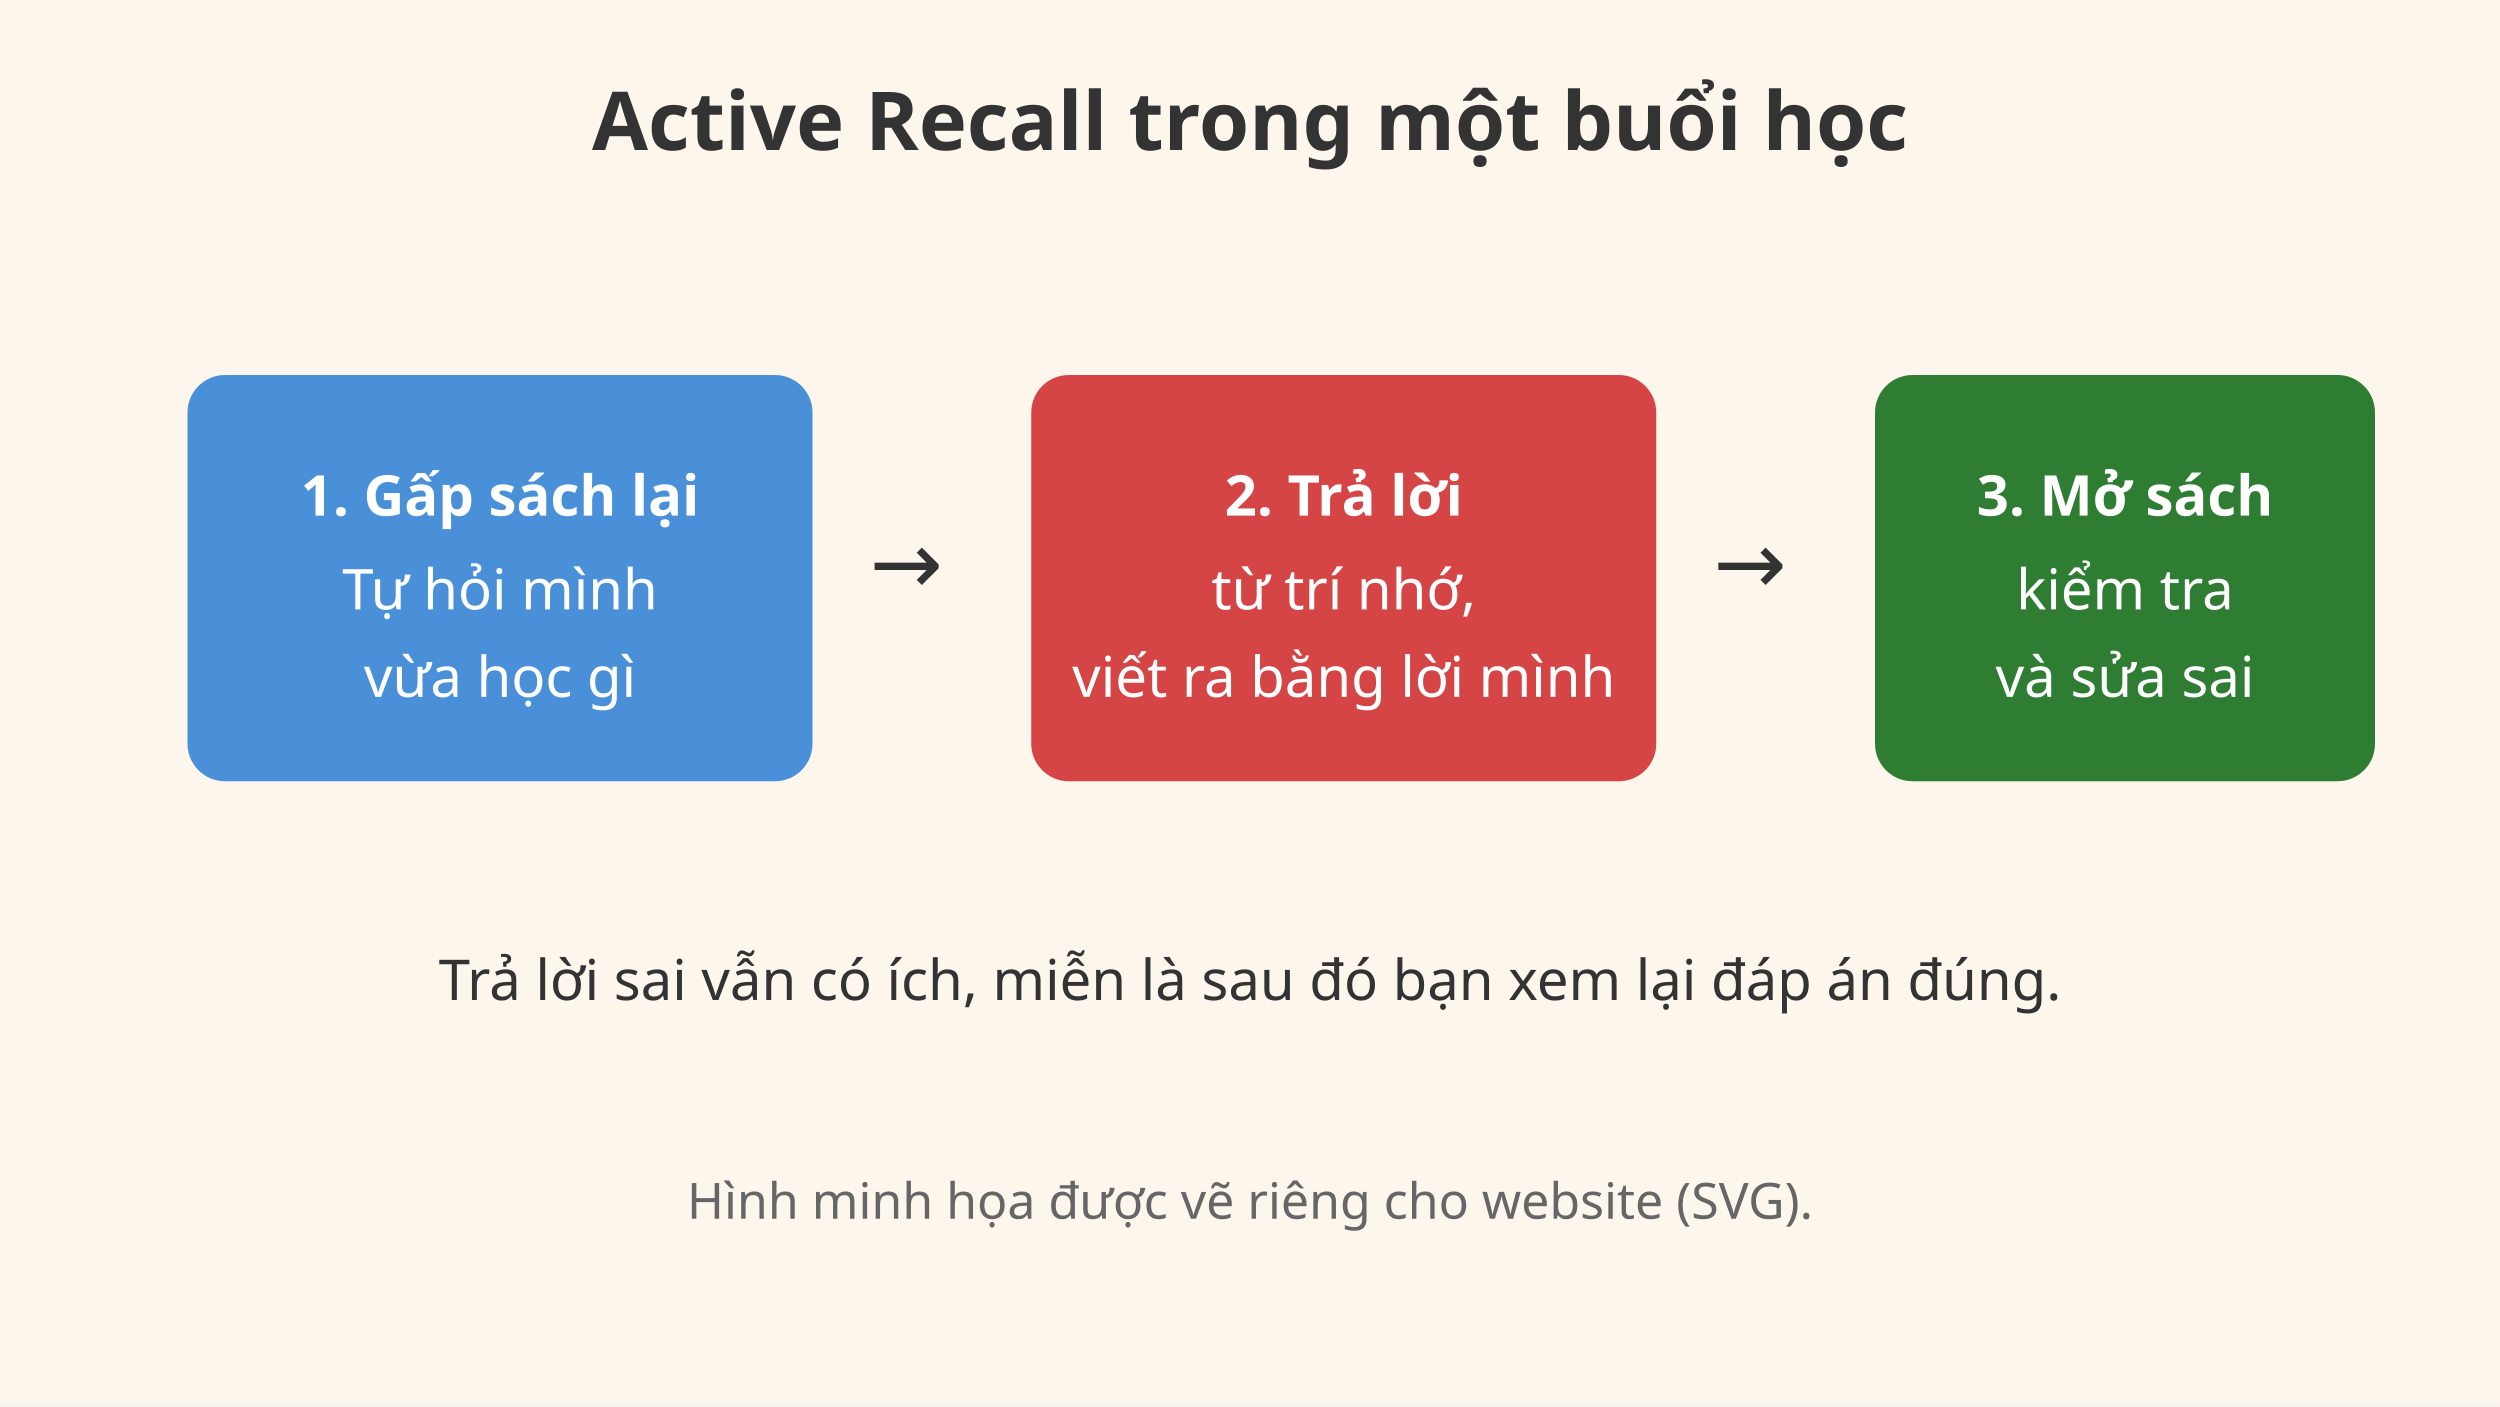
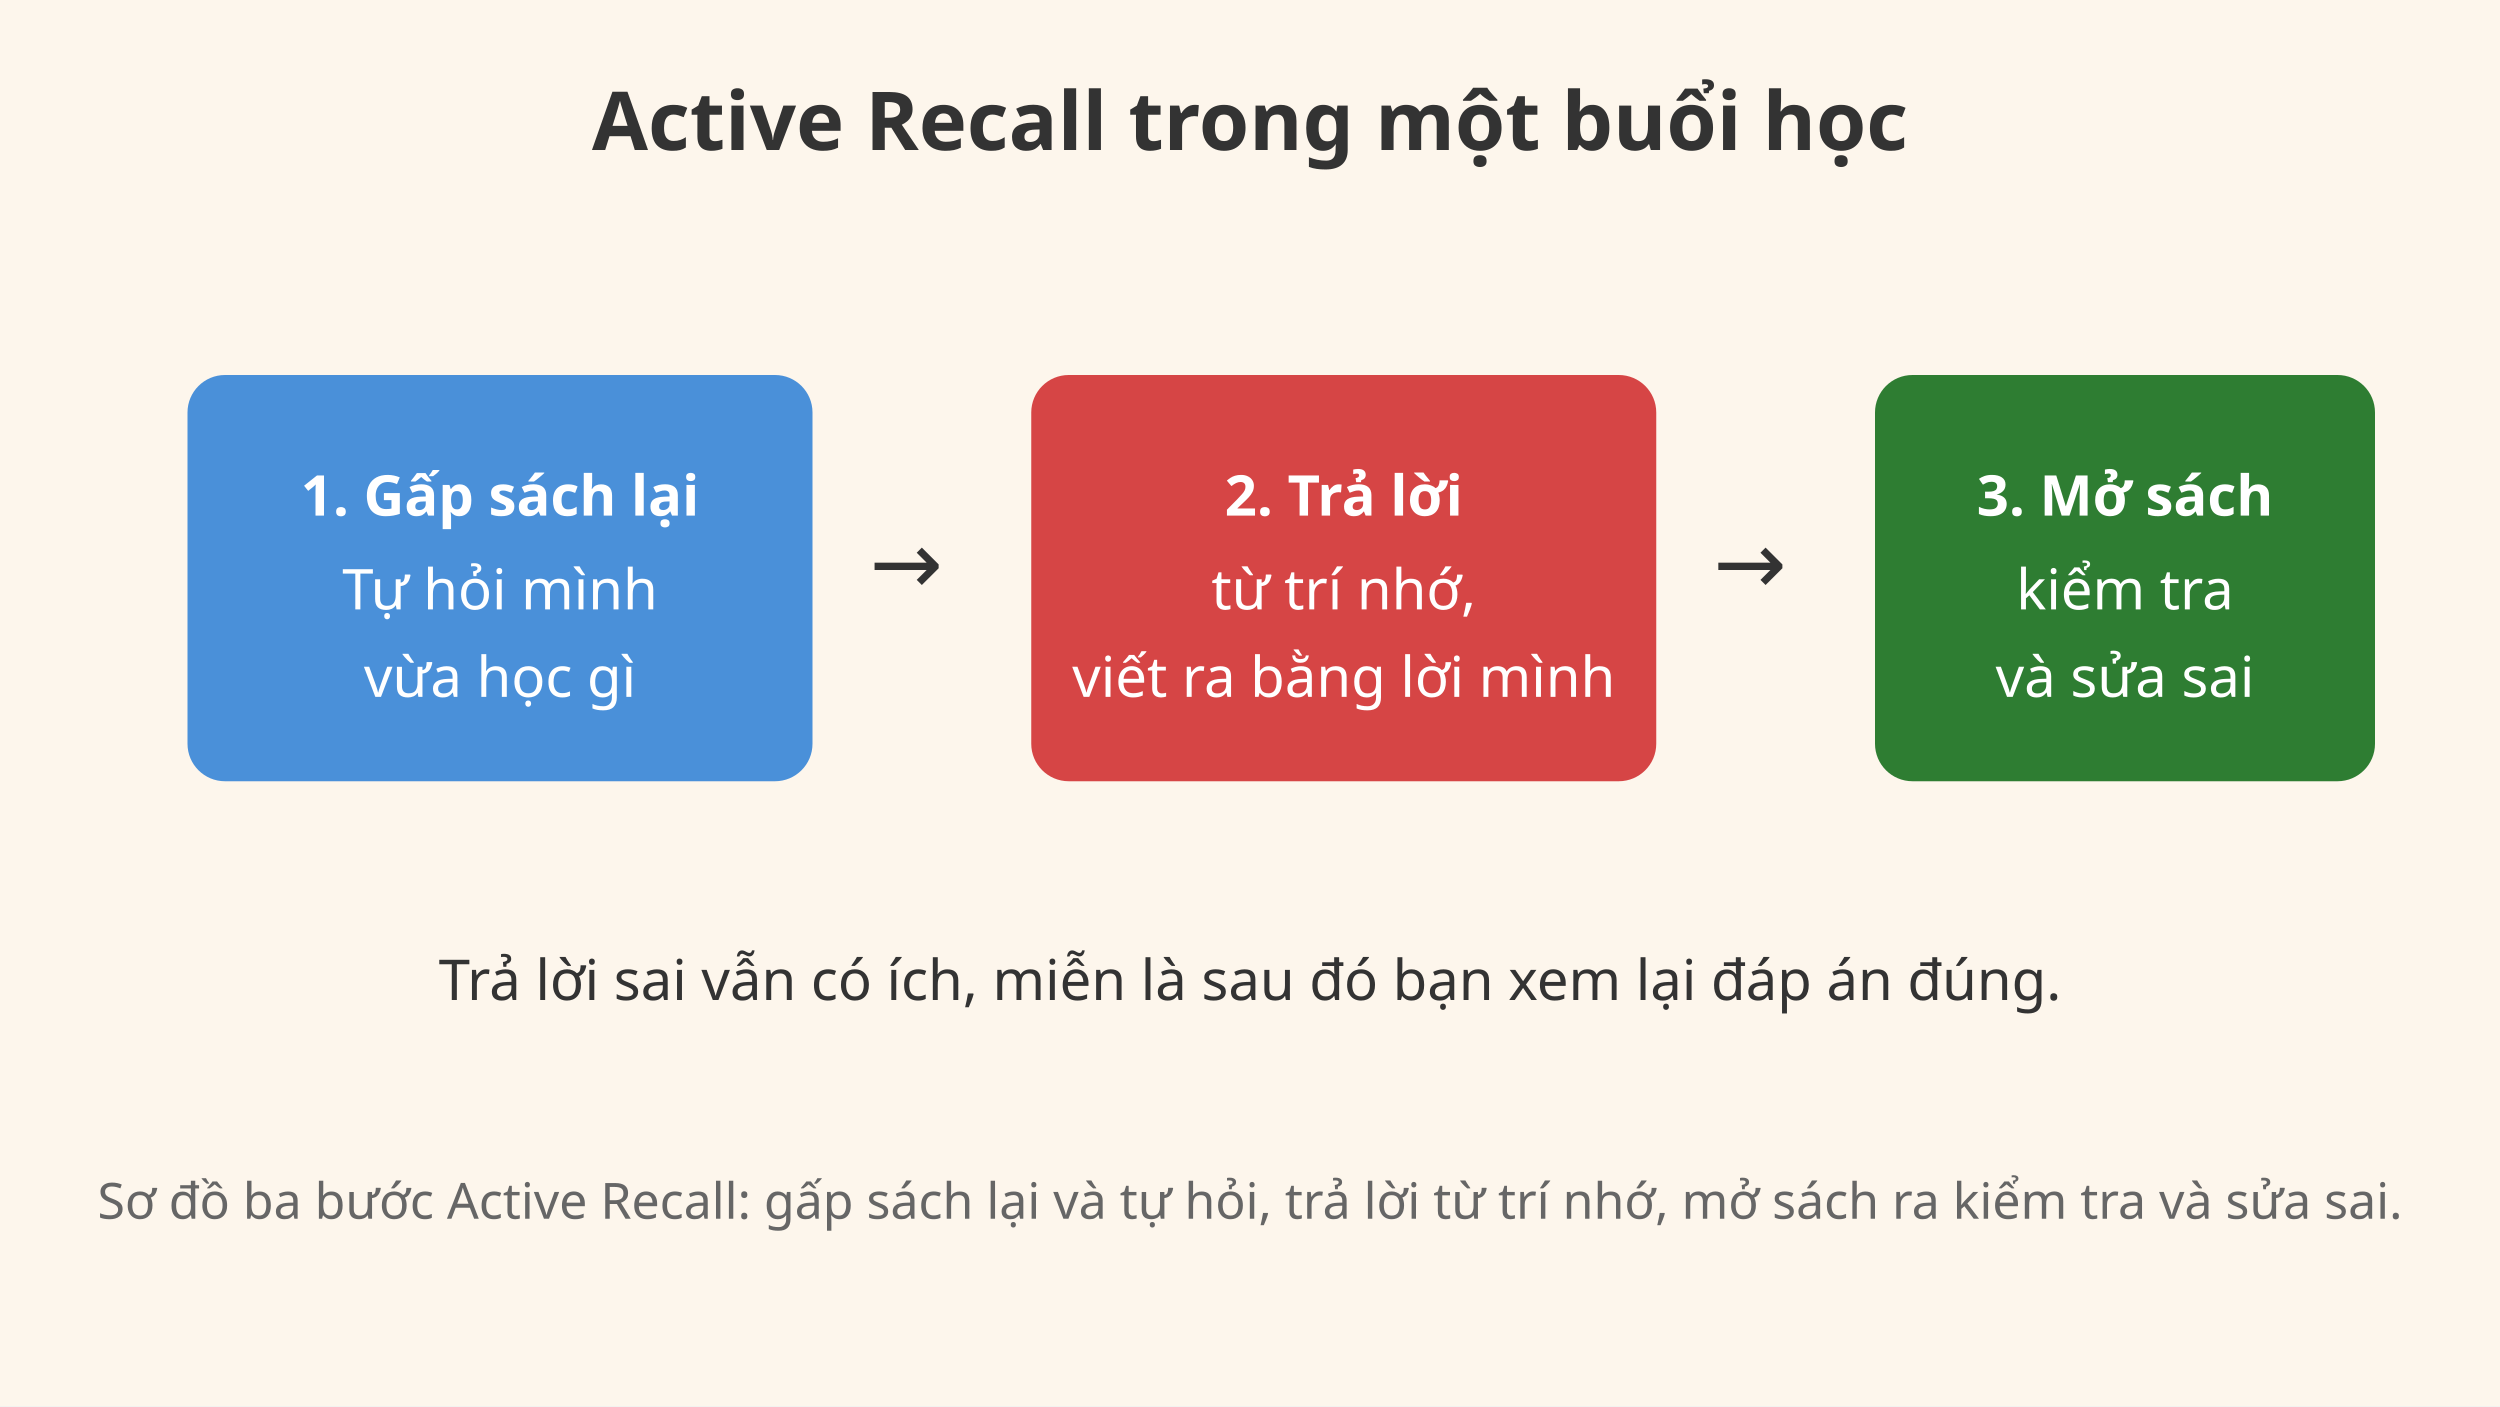
<svg xmlns="http://www.w3.org/2000/svg" width="800" height="450" viewBox="0 0 800 450" role="img" aria-label="Sơ đồ ba bước Active Recall: gấp sách lại và tự hỏi, trả lời từ trí nhớ, mở sách ra kiểm tra và sửa sai">
  <rect width="800" height="450" fill="#fdf6ec" />
  <text x="400" y="48" font-family="sans-serif" font-size="26" font-weight="bold" text-anchor="middle" fill="#333333">Active Recall trong một buổi học</text>
  <g font-family="sans-serif" font-size="18" text-anchor="middle">
    <rect x="60" y="120" width="200" height="130" rx="12" fill="#4a90d9" />
    <text x="160" y="165" fill="#ffffff" font-weight="bold">1. Gấp sách lại</text>
    <text x="160" y="195" fill="#ffffff">Tự hỏi mình</text>
    <text x="160" y="223" fill="#ffffff">vừa học gì</text>
    <text x="290" y="190" font-size="28" fill="#333333">→</text>
    <rect x="330" y="120" width="200" height="130" rx="12" fill="#d64545" />
    <text x="430" y="165" fill="#ffffff" font-weight="bold">2. Trả lời</text>
    <text x="430" y="195" fill="#ffffff">từ trí nhớ,</text>
    <text x="430" y="223" fill="#ffffff">viết ra bằng lời mình</text>
    <text x="560" y="190" font-size="28" fill="#333333">→</text>
    <rect x="600" y="120" width="160" height="130" rx="12" fill="#2e7d32" />
    <text x="680" y="165" fill="#ffffff" font-weight="bold">3. Mở sách</text>
    <text x="680" y="195" fill="#ffffff">kiểm tra</text>
    <text x="680" y="223" fill="#ffffff">và sửa sai</text>
  </g>
  <text x="400" y="320" font-family="sans-serif" font-size="18" text-anchor="middle" fill="#333333">Trả lời sai vẫn có ích, miễn là sau đó bạn xem lại đáp án đúng.</text>
-   <text x="400" y="390" font-family="sans-serif" font-size="16" text-anchor="middle" fill="#666666">Hình minh họa được vẽ riêng cho website (SVG).</text>
+   <text x="400" y="390" font-family="sans-serif" font-size="16" text-anchor="middle" fill="#666666">Sơ đồ ba bước Active Recall: gấp sách lại và tự hỏi, trả lời từ trí nhớ, mở sách ra kiểm tra và sửa sai.</text>
</svg>
